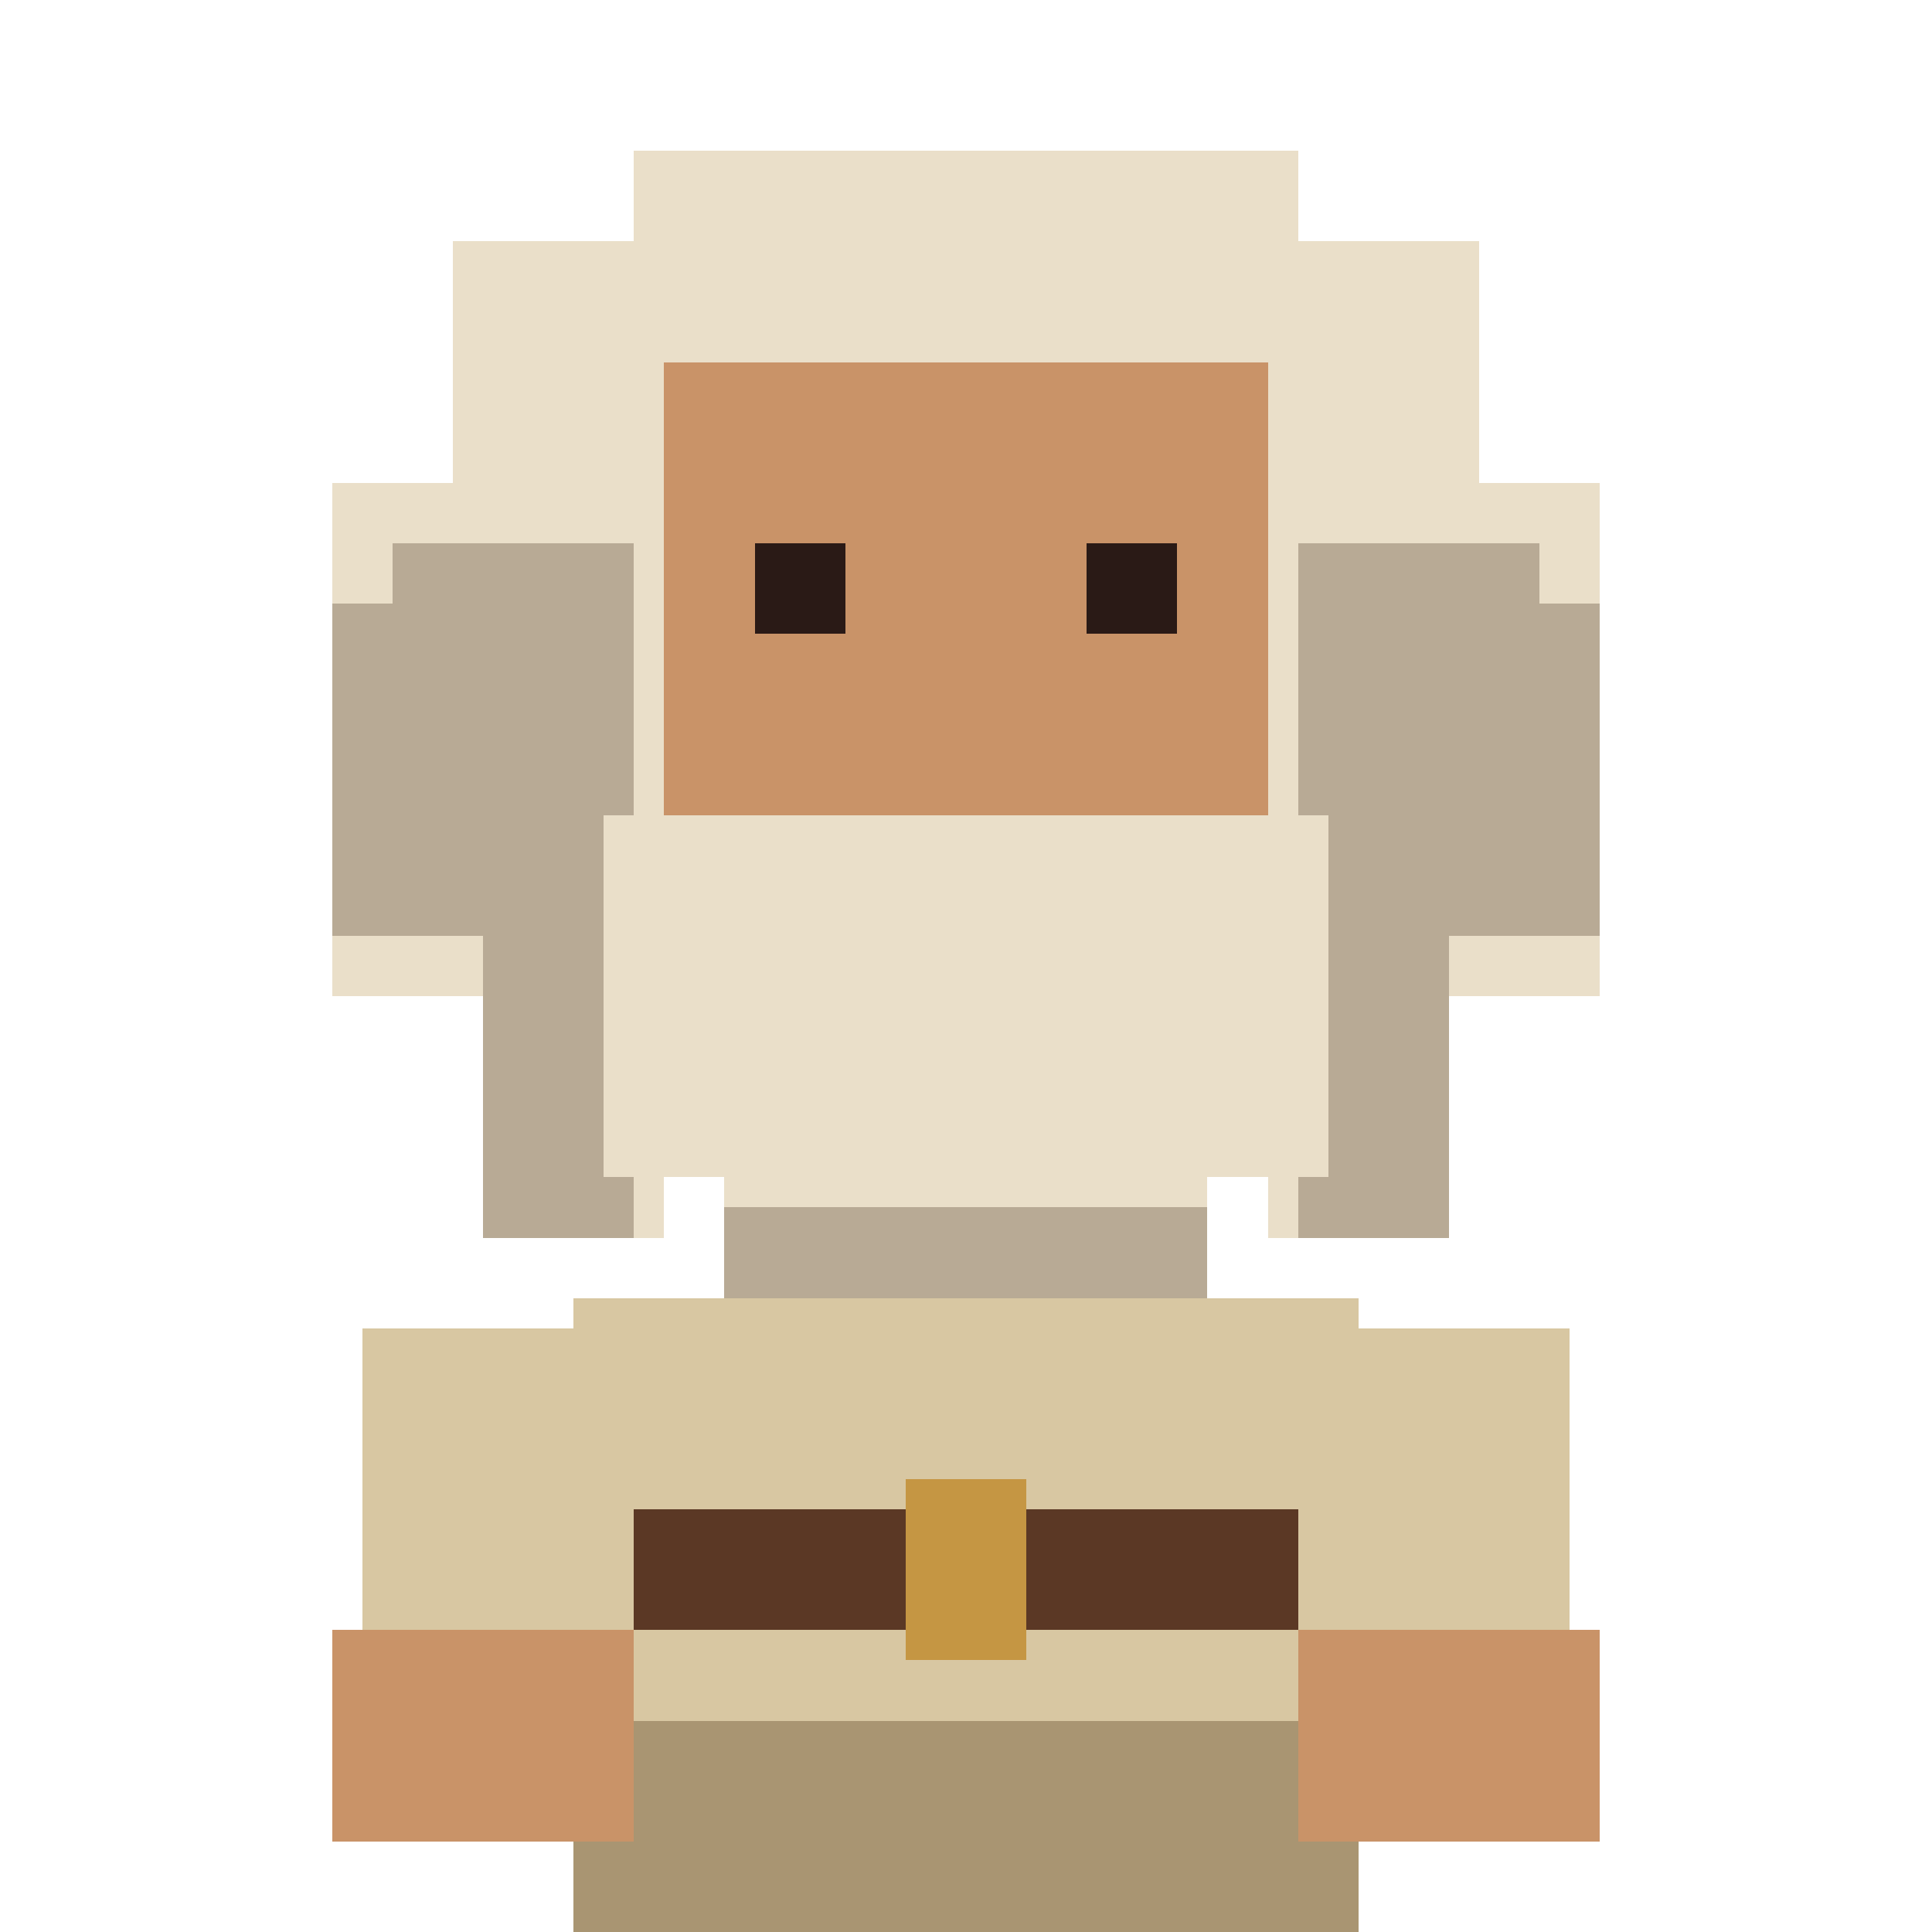
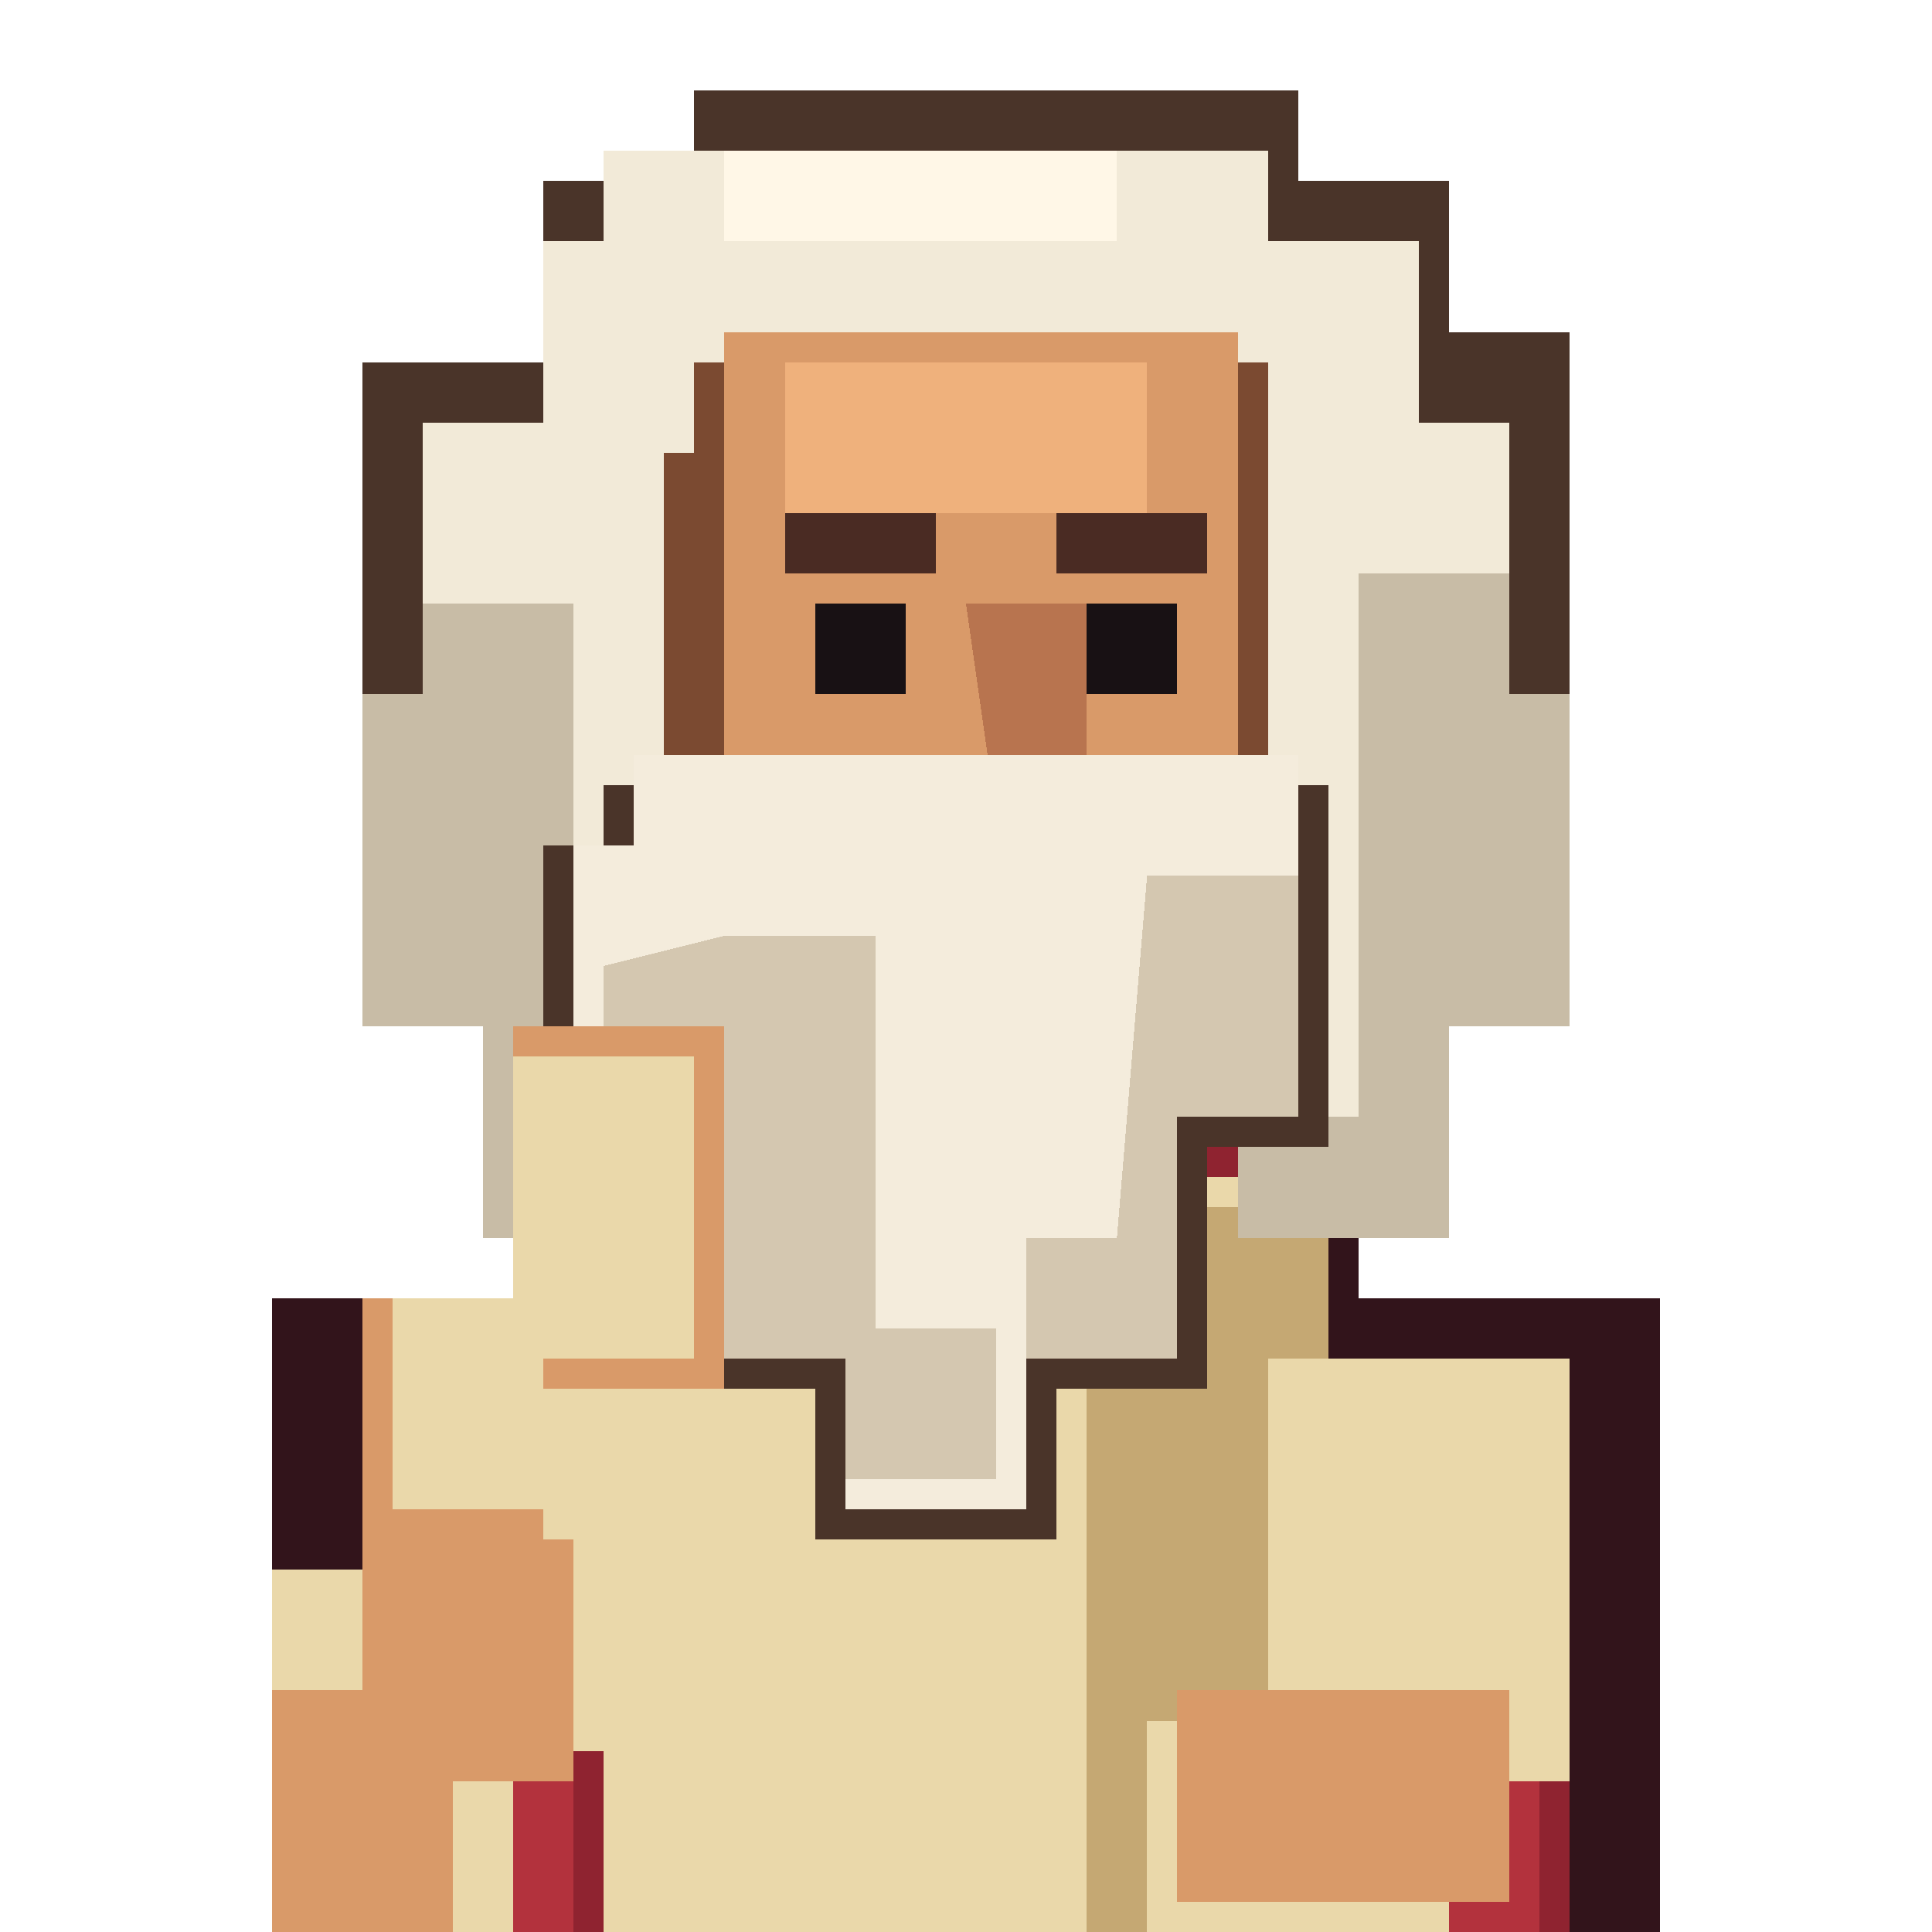
<svg xmlns="http://www.w3.org/2000/svg" width="64" height="64" viewBox="0 0 64 64" shape-rendering="crispEdges">
  <g>
-     <path fill="#eadfc9" d="M21 5h22v3h6v8h4v17h-6v8h-5V20H22v21h-5v-8h-6V16h4V8h6z" />
-     <path fill="#b8aa95" d="M13 18h8v23h-5V31h-5V20h2zm30 0h8v2h2v11h-5v10h-5z" />
-     <path fill="#c99368" d="M22 12h20v18H22z" />
-     <rect fill="#2a1a16" x="25" y="18" width="3" height="3" />
-     <rect fill="#2a1a16" x="36" y="18" width="3" height="3" />
-     <path fill="#eadfc9" d="M20 27h24v12h-4v8H24v-8h-4z" />
-     <path fill="#b8aa95" d="M24 40h16v7H24z" />
-     <path fill="#d8c7a2" d="M19 43h26v21H19z" />
-     <path fill="#a99572" d="M19 57h26v7H19z" />
-     <rect fill="#5b3825" x="19" y="50" width="26" height="4" />
-     <rect fill="#c59643" x="30" y="49" width="4" height="6" />
-     <path fill="#d8c7a2" d="M12 44h9v15h-9zm31 0h9v15h-9z" />
-     <path fill="#c99368" d="M11 54h10v7H11zm32 0h10v7H43z" />
+     <path fill="#32141b" d="M9 43h10v-7h26v7h10v21H9z" />
+     <path fill="#8f2330" d="M12 45h11v-7h18v7h11v19H12z" />
+     <path fill="#b3323d" d="M13 46h6v18h-6zM45 46h6v18h-6z" />
+     <path fill="#ead8aa" d="M20 39h24v25H20z" />
+     <path fill="#c5a873" d="M36 40h8v24h-8z" />
+     <path fill="#4a3429" d="M18 6h5V3h20v3h5v5h4v16h-5v10h-7V19H23v18h-7V27h-4V12h6z" />
+     <path fill="#f2ead8" d="M20 5h22v3h5v6h3v12h-5v12h-6V18H24v20h-6V27h-4V14h4V8h2z" />
+     <path fill="#fff7e7" d="M24 5h13v3H24z" />
+     <path fill="#c8bca6" d="M14 20h5v17h4v4h-7v-7h-4V23h2zM45 19h5v4h2v11h-4v7h-7v-4h4z" />
+     <path fill="#7b4a31" d="M23 12h19v17H22V15h1z" />
+     <path fill="#d99a69" d="M24 11h17v17H24z" />
+     <path fill="#efb17c" d="M26 12h12v5H26z" />
+     <path fill="#4a2b23" d="M26 17h5v2h-5zM35 17h5v2h-5z" />
+     <path fill="#181114" d="M27 20h3v3h-3zM36 20h3v3h-3z" />
+     <path fill="#b8744f" d="M32 20h4v7h3v3h-8v-3h2z" />
+     <path fill="#4a3429" d="M20 26h24v12h-4v8h-5v5h-8v-5h-5v-8h-4v-10h2z" />
+     <path fill="#f4ecdc" d="M21 25h22v12h-4v8h-5v5h-6v-5h-5v-8h-4V28h2z" />
+     <path fill="#d4c7b0" d="M24 31h5v13h4v5h-5v-4h-5v-8h-3v-5zM38 29h5v8h-4v8h-5v-4h3z" />
+     <path fill="#ead8aa" d="M12 45h10v13h-5v6H9V52h3zM42 45h10v14h-4v5H38v-7h4z" />
+     <path fill="#d99a69" d="M12 51h7v8h-4v5H9V56h3zM39 56h11v7H39z" />
+     <path fill="#d99a69" d="M17 34h7v12h-6v5h-6v-8h5z" />
+     <path fill="#ead8aa" d="M17 35h6v10h-5v5h-5v-7h4z" />
  </g>
</svg>
